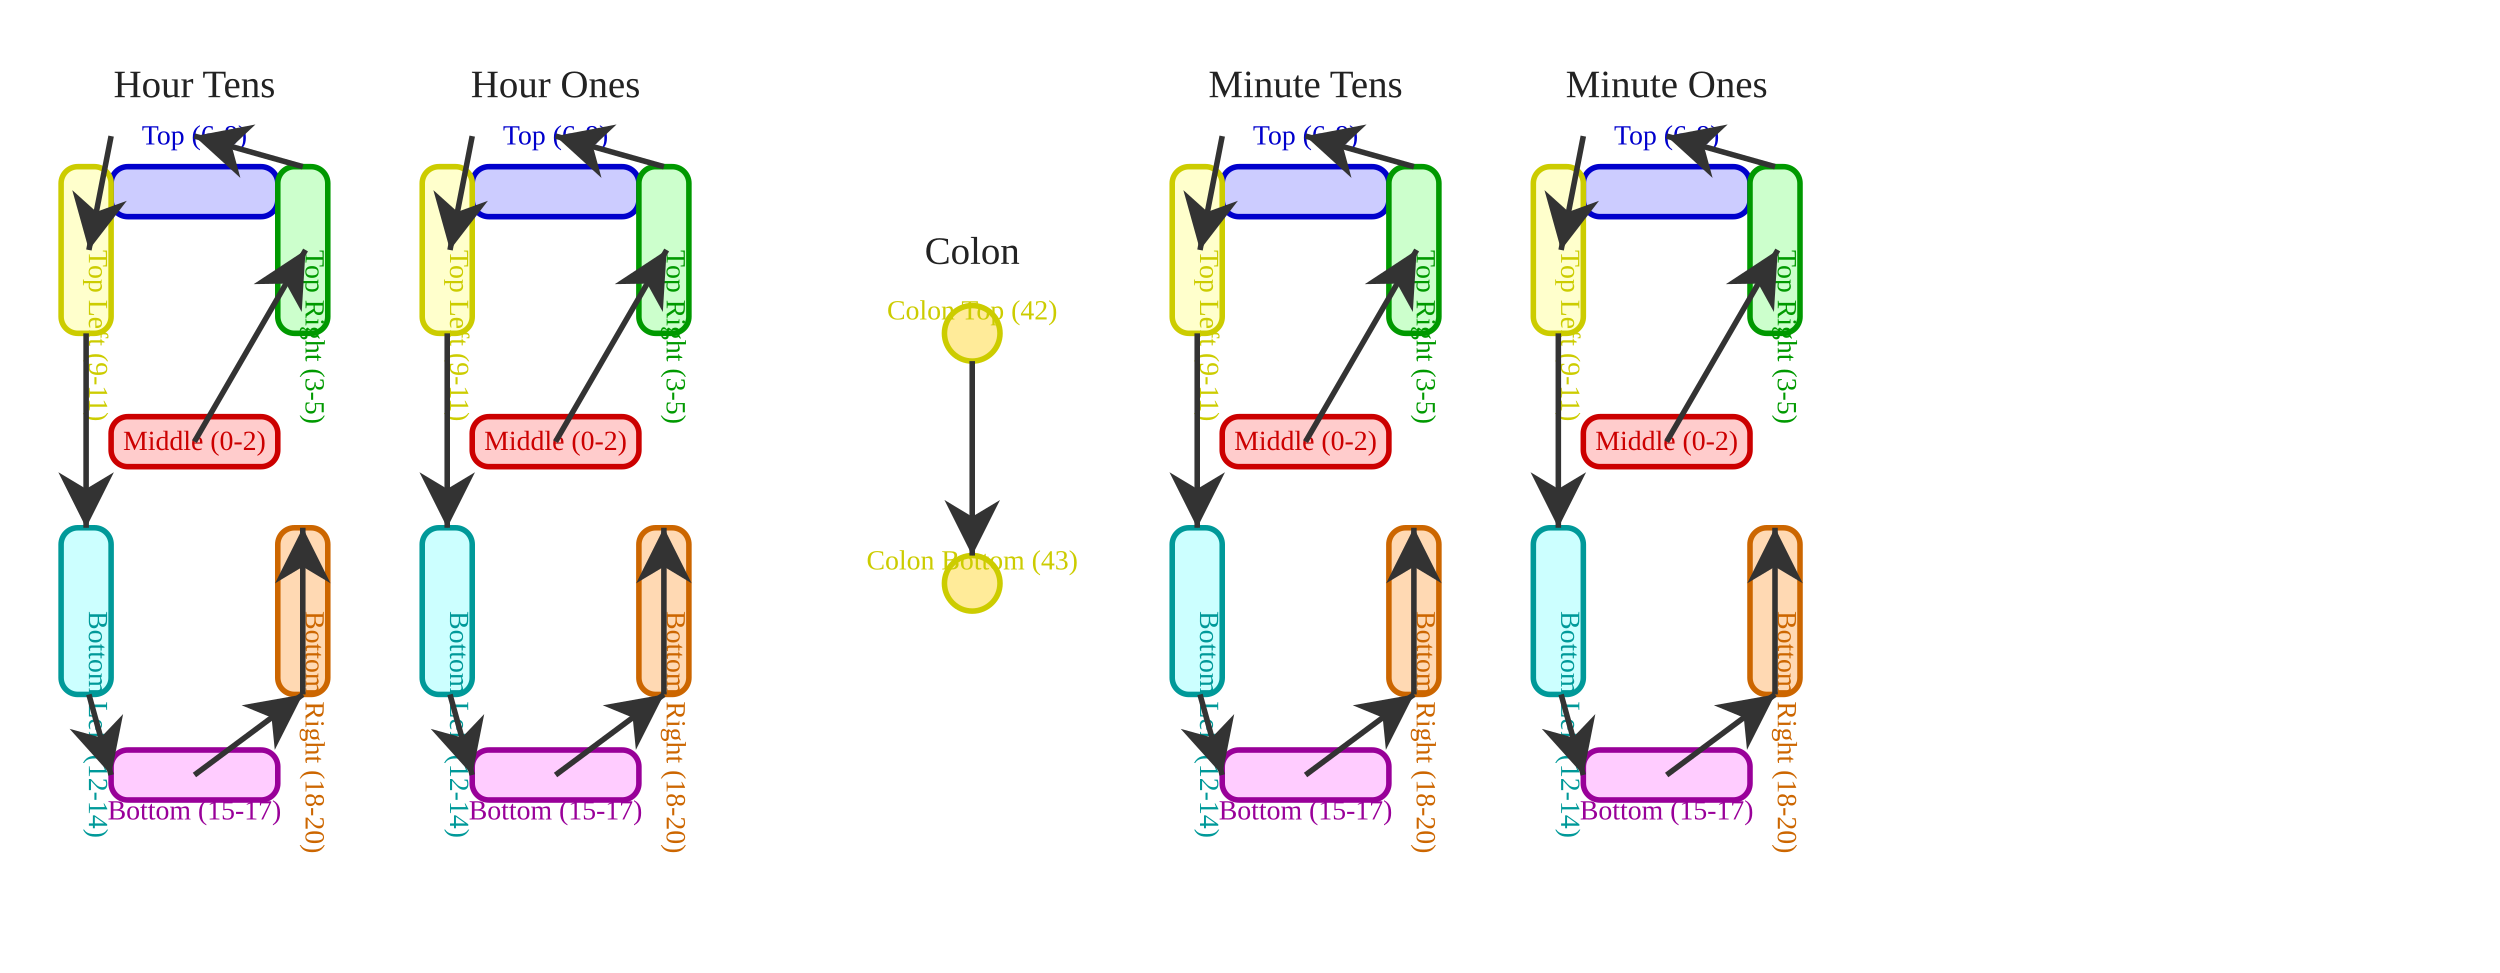
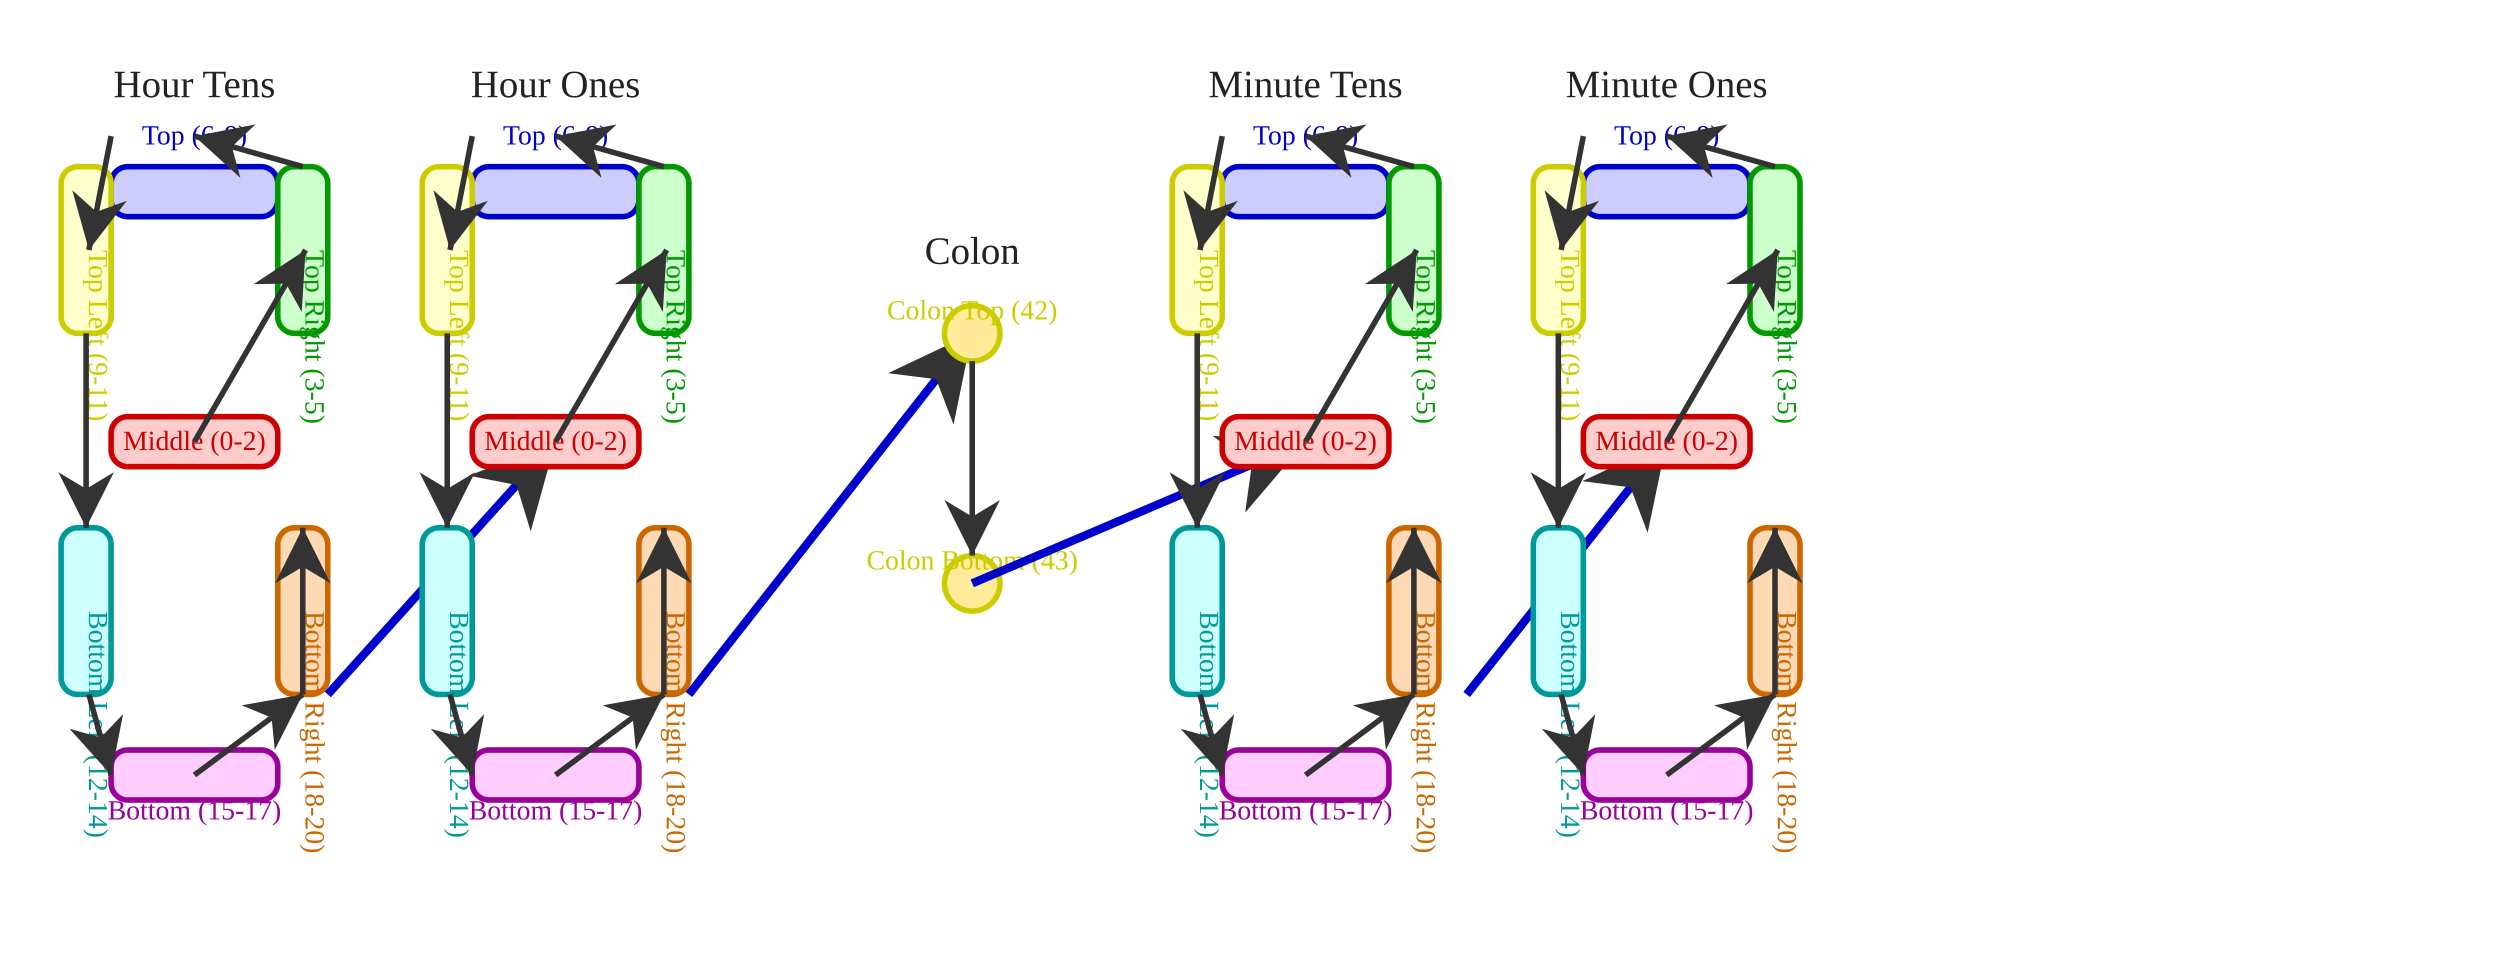
<svg xmlns="http://www.w3.org/2000/svg" width="900" height="350" viewBox="0 0 900 350">
  <g id="digit1">
    <rect x="40" y="60" width="60" height="18" rx="6" fill="#ccccff" stroke="#00c" stroke-width="2" />
    <text x="70" y="52" font-size="10" text-anchor="middle" fill="#00c">Top (6-8)</text>
    <rect x="40" y="150" width="60" height="18" rx="6" fill="#ffcccc" stroke="#c00" stroke-width="2" />
    <text x="70" y="162" font-size="10" text-anchor="middle" fill="#c00">Middle (0-2)</text>
    <rect x="40" y="270" width="60" height="18" rx="6" fill="#ffccff" stroke="#909" stroke-width="2" />
    <text x="70" y="295" font-size="10" text-anchor="middle" fill="#909">Bottom (15-17)</text>
    <rect x="100" y="60" width="18" height="60" rx="6" fill="#ccffcc" stroke="#090" stroke-width="2" />
    <text x="110" y="90" font-size="10" fill="#090" transform="rotate(90 110,90)">Top Right (3-5)</text>
    <rect x="100" y="190" width="18" height="60" rx="6" fill="#ffd9b3" stroke="#c60" stroke-width="2" />
    <text x="110" y="220" font-size="10" fill="#c60" transform="rotate(90 110,220)">Bottom Right (18-20)</text>
    <rect x="22" y="60" width="18" height="60" rx="6" fill="#ffffcc" stroke="#cc0" stroke-width="2" />
    <text x="32" y="90" font-size="10" fill="#cc0" transform="rotate(90 32,90)">Top Left (9-11)</text>
    <rect x="22" y="190" width="18" height="60" rx="6" fill="#ccffff" stroke="#099" stroke-width="2" />
    <text x="32" y="220" font-size="10" fill="#099" transform="rotate(90 32,220)">Bottom Left (12-14)</text>
    <defs>
      <marker id="arrow" markerWidth="10" markerHeight="10" refX="10" refY="5" orient="auto" markerUnits="strokeWidth">
        <path d="M0,0 L10,5 L0,10 L3,5 Z" fill="#333" />
      </marker>
    </defs>
    <line x1="70" y1="159" x2="110" y2="90" stroke="#333" stroke-width="2" marker-end="url(#arrow)" />
    <line x1="109" y1="60" x2="70" y2="49" stroke="#333" stroke-width="2" marker-end="url(#arrow)" />
    <line x1="40" y1="49" x2="32" y2="90" stroke="#333" stroke-width="2" marker-end="url(#arrow)" />
    <line x1="31" y1="120" x2="31" y2="190" stroke="#333" stroke-width="2" marker-end="url(#arrow)" />
    <line x1="32" y1="250" x2="40" y2="279" stroke="#333" stroke-width="2" marker-end="url(#arrow)" />
    <line x1="70" y1="279" x2="109" y2="250" stroke="#333" stroke-width="2" marker-end="url(#arrow)" />
    <line x1="109" y1="250" x2="109" y2="190" stroke="#333" stroke-width="2" marker-end="url(#arrow)" />
    <text x="70" y="35" font-size="14" text-anchor="middle" fill="#222">Hour Tens</text>
+     <line x1="118" y1="250" x2="200" y2="159" stroke="#00c" stroke-width="3" marker-end="url(#arrow)" />
  </g>
  <g id="digit2" transform="translate(130,0)">
    <rect x="40" y="60" width="60" height="18" rx="6" fill="#ccccff" stroke="#00c" stroke-width="2" />
    <text x="70" y="52" font-size="10" text-anchor="middle" fill="#00c">Top (6-8)</text>
    <rect x="40" y="150" width="60" height="18" rx="6" fill="#ffcccc" stroke="#c00" stroke-width="2" />
    <text x="70" y="162" font-size="10" text-anchor="middle" fill="#c00">Middle (0-2)</text>
    <rect x="40" y="270" width="60" height="18" rx="6" fill="#ffccff" stroke="#909" stroke-width="2" />
    <text x="70" y="295" font-size="10" text-anchor="middle" fill="#909">Bottom (15-17)</text>
    <rect x="100" y="60" width="18" height="60" rx="6" fill="#ccffcc" stroke="#090" stroke-width="2" />
    <text x="110" y="90" font-size="10" fill="#090" transform="rotate(90 110,90)">Top Right (3-5)</text>
    <rect x="100" y="190" width="18" height="60" rx="6" fill="#ffd9b3" stroke="#c60" stroke-width="2" />
    <text x="110" y="220" font-size="10" fill="#c60" transform="rotate(90 110,220)">Bottom Right (18-20)</text>
    <rect x="22" y="60" width="18" height="60" rx="6" fill="#ffffcc" stroke="#cc0" stroke-width="2" />
    <text x="32" y="90" font-size="10" fill="#cc0" transform="rotate(90 32,90)">Top Left (9-11)</text>
    <rect x="22" y="190" width="18" height="60" rx="6" fill="#ccffff" stroke="#099" stroke-width="2" />
    <text x="32" y="220" font-size="10" fill="#099" transform="rotate(90 32,220)">Bottom Left (12-14)</text>
    <line x1="70" y1="159" x2="110" y2="90" stroke="#333" stroke-width="2" marker-end="url(#arrow)" />
    <line x1="109" y1="60" x2="70" y2="49" stroke="#333" stroke-width="2" marker-end="url(#arrow)" />
    <line x1="40" y1="49" x2="32" y2="90" stroke="#333" stroke-width="2" marker-end="url(#arrow)" />
    <line x1="31" y1="120" x2="31" y2="190" stroke="#333" stroke-width="2" marker-end="url(#arrow)" />
    <line x1="32" y1="250" x2="40" y2="279" stroke="#333" stroke-width="2" marker-end="url(#arrow)" />
    <line x1="70" y1="279" x2="109" y2="250" stroke="#333" stroke-width="2" marker-end="url(#arrow)" />
    <line x1="109" y1="250" x2="109" y2="190" stroke="#333" stroke-width="2" marker-end="url(#arrow)" />
    <text x="70" y="35" font-size="14" text-anchor="middle" fill="#222">Hour Ones</text>
+     <line x1="118" y1="250" x2="220" y2="120" stroke="#00c" stroke-width="3" marker-end="url(#arrow)" />
  </g>
  <g id="colon" transform="translate(320,0)">
    <circle cx="30" cy="120" r="10" fill="#ffeb99" stroke="#cc0" stroke-width="2" />
    <text x="30" y="115" font-size="10" text-anchor="middle" fill="#cc0">Colon Top (42)</text>
    <circle cx="30" cy="210" r="10" fill="#ffeb99" stroke="#cc0" stroke-width="2" />
    <text x="30" y="205" font-size="10" text-anchor="middle" fill="#cc0">Colon Bottom (43)</text>
    <line x1="30" y1="130" x2="30" y2="200" stroke="#333" stroke-width="2" marker-end="url(#arrow)" />
    <text x="30" y="95" font-size="14" text-anchor="middle" fill="#222">Colon</text>
+     <line x1="30" y1="210" x2="150" y2="159" stroke="#00c" stroke-width="3" marker-end="url(#arrow)" />
  </g>
  <g id="digit3" transform="translate(400,0)">
    <rect x="40" y="60" width="60" height="18" rx="6" fill="#ccccff" stroke="#00c" stroke-width="2" />
    <text x="70" y="52" font-size="10" text-anchor="middle" fill="#00c">Top (6-8)</text>
    <rect x="40" y="150" width="60" height="18" rx="6" fill="#ffcccc" stroke="#c00" stroke-width="2" />
    <text x="70" y="162" font-size="10" text-anchor="middle" fill="#c00">Middle (0-2)</text>
    <rect x="40" y="270" width="60" height="18" rx="6" fill="#ffccff" stroke="#909" stroke-width="2" />
    <text x="70" y="295" font-size="10" text-anchor="middle" fill="#909">Bottom (15-17)</text>
    <rect x="100" y="60" width="18" height="60" rx="6" fill="#ccffcc" stroke="#090" stroke-width="2" />
    <text x="110" y="90" font-size="10" fill="#090" transform="rotate(90 110,90)">Top Right (3-5)</text>
    <rect x="100" y="190" width="18" height="60" rx="6" fill="#ffd9b3" stroke="#c60" stroke-width="2" />
    <text x="110" y="220" font-size="10" fill="#c60" transform="rotate(90 110,220)">Bottom Right (18-20)</text>
    <rect x="22" y="60" width="18" height="60" rx="6" fill="#ffffcc" stroke="#cc0" stroke-width="2" />
    <text x="32" y="90" font-size="10" fill="#cc0" transform="rotate(90 32,90)">Top Left (9-11)</text>
    <rect x="22" y="190" width="18" height="60" rx="6" fill="#ccffff" stroke="#099" stroke-width="2" />
    <text x="32" y="220" font-size="10" fill="#099" transform="rotate(90 32,220)">Bottom Left (12-14)</text>
    <line x1="70" y1="159" x2="110" y2="90" stroke="#333" stroke-width="2" marker-end="url(#arrow)" />
    <line x1="109" y1="60" x2="70" y2="49" stroke="#333" stroke-width="2" marker-end="url(#arrow)" />
    <line x1="40" y1="49" x2="32" y2="90" stroke="#333" stroke-width="2" marker-end="url(#arrow)" />
    <line x1="31" y1="120" x2="31" y2="190" stroke="#333" stroke-width="2" marker-end="url(#arrow)" />
    <line x1="32" y1="250" x2="40" y2="279" stroke="#333" stroke-width="2" marker-end="url(#arrow)" />
    <line x1="70" y1="279" x2="109" y2="250" stroke="#333" stroke-width="2" marker-end="url(#arrow)" />
    <line x1="109" y1="250" x2="109" y2="190" stroke="#333" stroke-width="2" marker-end="url(#arrow)" />
    <text x="70" y="35" font-size="14" text-anchor="middle" fill="#222">Minute Tens</text>
+     <line x1="128" y1="250" x2="200" y2="159" stroke="#00c" stroke-width="3" marker-end="url(#arrow)" />
  </g>
  <g id="digit4" transform="translate(530,0)">
    <rect x="40" y="60" width="60" height="18" rx="6" fill="#ccccff" stroke="#00c" stroke-width="2" />
    <text x="70" y="52" font-size="10" text-anchor="middle" fill="#00c">Top (6-8)</text>
    <rect x="40" y="150" width="60" height="18" rx="6" fill="#ffcccc" stroke="#c00" stroke-width="2" />
    <text x="70" y="162" font-size="10" text-anchor="middle" fill="#c00">Middle (0-2)</text>
    <rect x="40" y="270" width="60" height="18" rx="6" fill="#ffccff" stroke="#909" stroke-width="2" />
    <text x="70" y="295" font-size="10" text-anchor="middle" fill="#909">Bottom (15-17)</text>
    <rect x="100" y="60" width="18" height="60" rx="6" fill="#ccffcc" stroke="#090" stroke-width="2" />
    <text x="110" y="90" font-size="10" fill="#090" transform="rotate(90 110,90)">Top Right (3-5)</text>
    <rect x="100" y="190" width="18" height="60" rx="6" fill="#ffd9b3" stroke="#c60" stroke-width="2" />
    <text x="110" y="220" font-size="10" fill="#c60" transform="rotate(90 110,220)">Bottom Right (18-20)</text>
    <rect x="22" y="60" width="18" height="60" rx="6" fill="#ffffcc" stroke="#cc0" stroke-width="2" />
    <text x="32" y="90" font-size="10" fill="#cc0" transform="rotate(90 32,90)">Top Left (9-11)</text>
    <rect x="22" y="190" width="18" height="60" rx="6" fill="#ccffff" stroke="#099" stroke-width="2" />
    <text x="32" y="220" font-size="10" fill="#099" transform="rotate(90 32,220)">Bottom Left (12-14)</text>
    <line x1="70" y1="159" x2="110" y2="90" stroke="#333" stroke-width="2" marker-end="url(#arrow)" />
    <line x1="109" y1="60" x2="70" y2="49" stroke="#333" stroke-width="2" marker-end="url(#arrow)" />
    <line x1="40" y1="49" x2="32" y2="90" stroke="#333" stroke-width="2" marker-end="url(#arrow)" />
    <line x1="31" y1="120" x2="31" y2="190" stroke="#333" stroke-width="2" marker-end="url(#arrow)" />
    <line x1="32" y1="250" x2="40" y2="279" stroke="#333" stroke-width="2" marker-end="url(#arrow)" />
    <line x1="70" y1="279" x2="109" y2="250" stroke="#333" stroke-width="2" marker-end="url(#arrow)" />
    <line x1="109" y1="250" x2="109" y2="190" stroke="#333" stroke-width="2" marker-end="url(#arrow)" />
    <text x="70" y="35" font-size="14" text-anchor="middle" fill="#222">Minute Ones</text>
  </g>
</svg>
